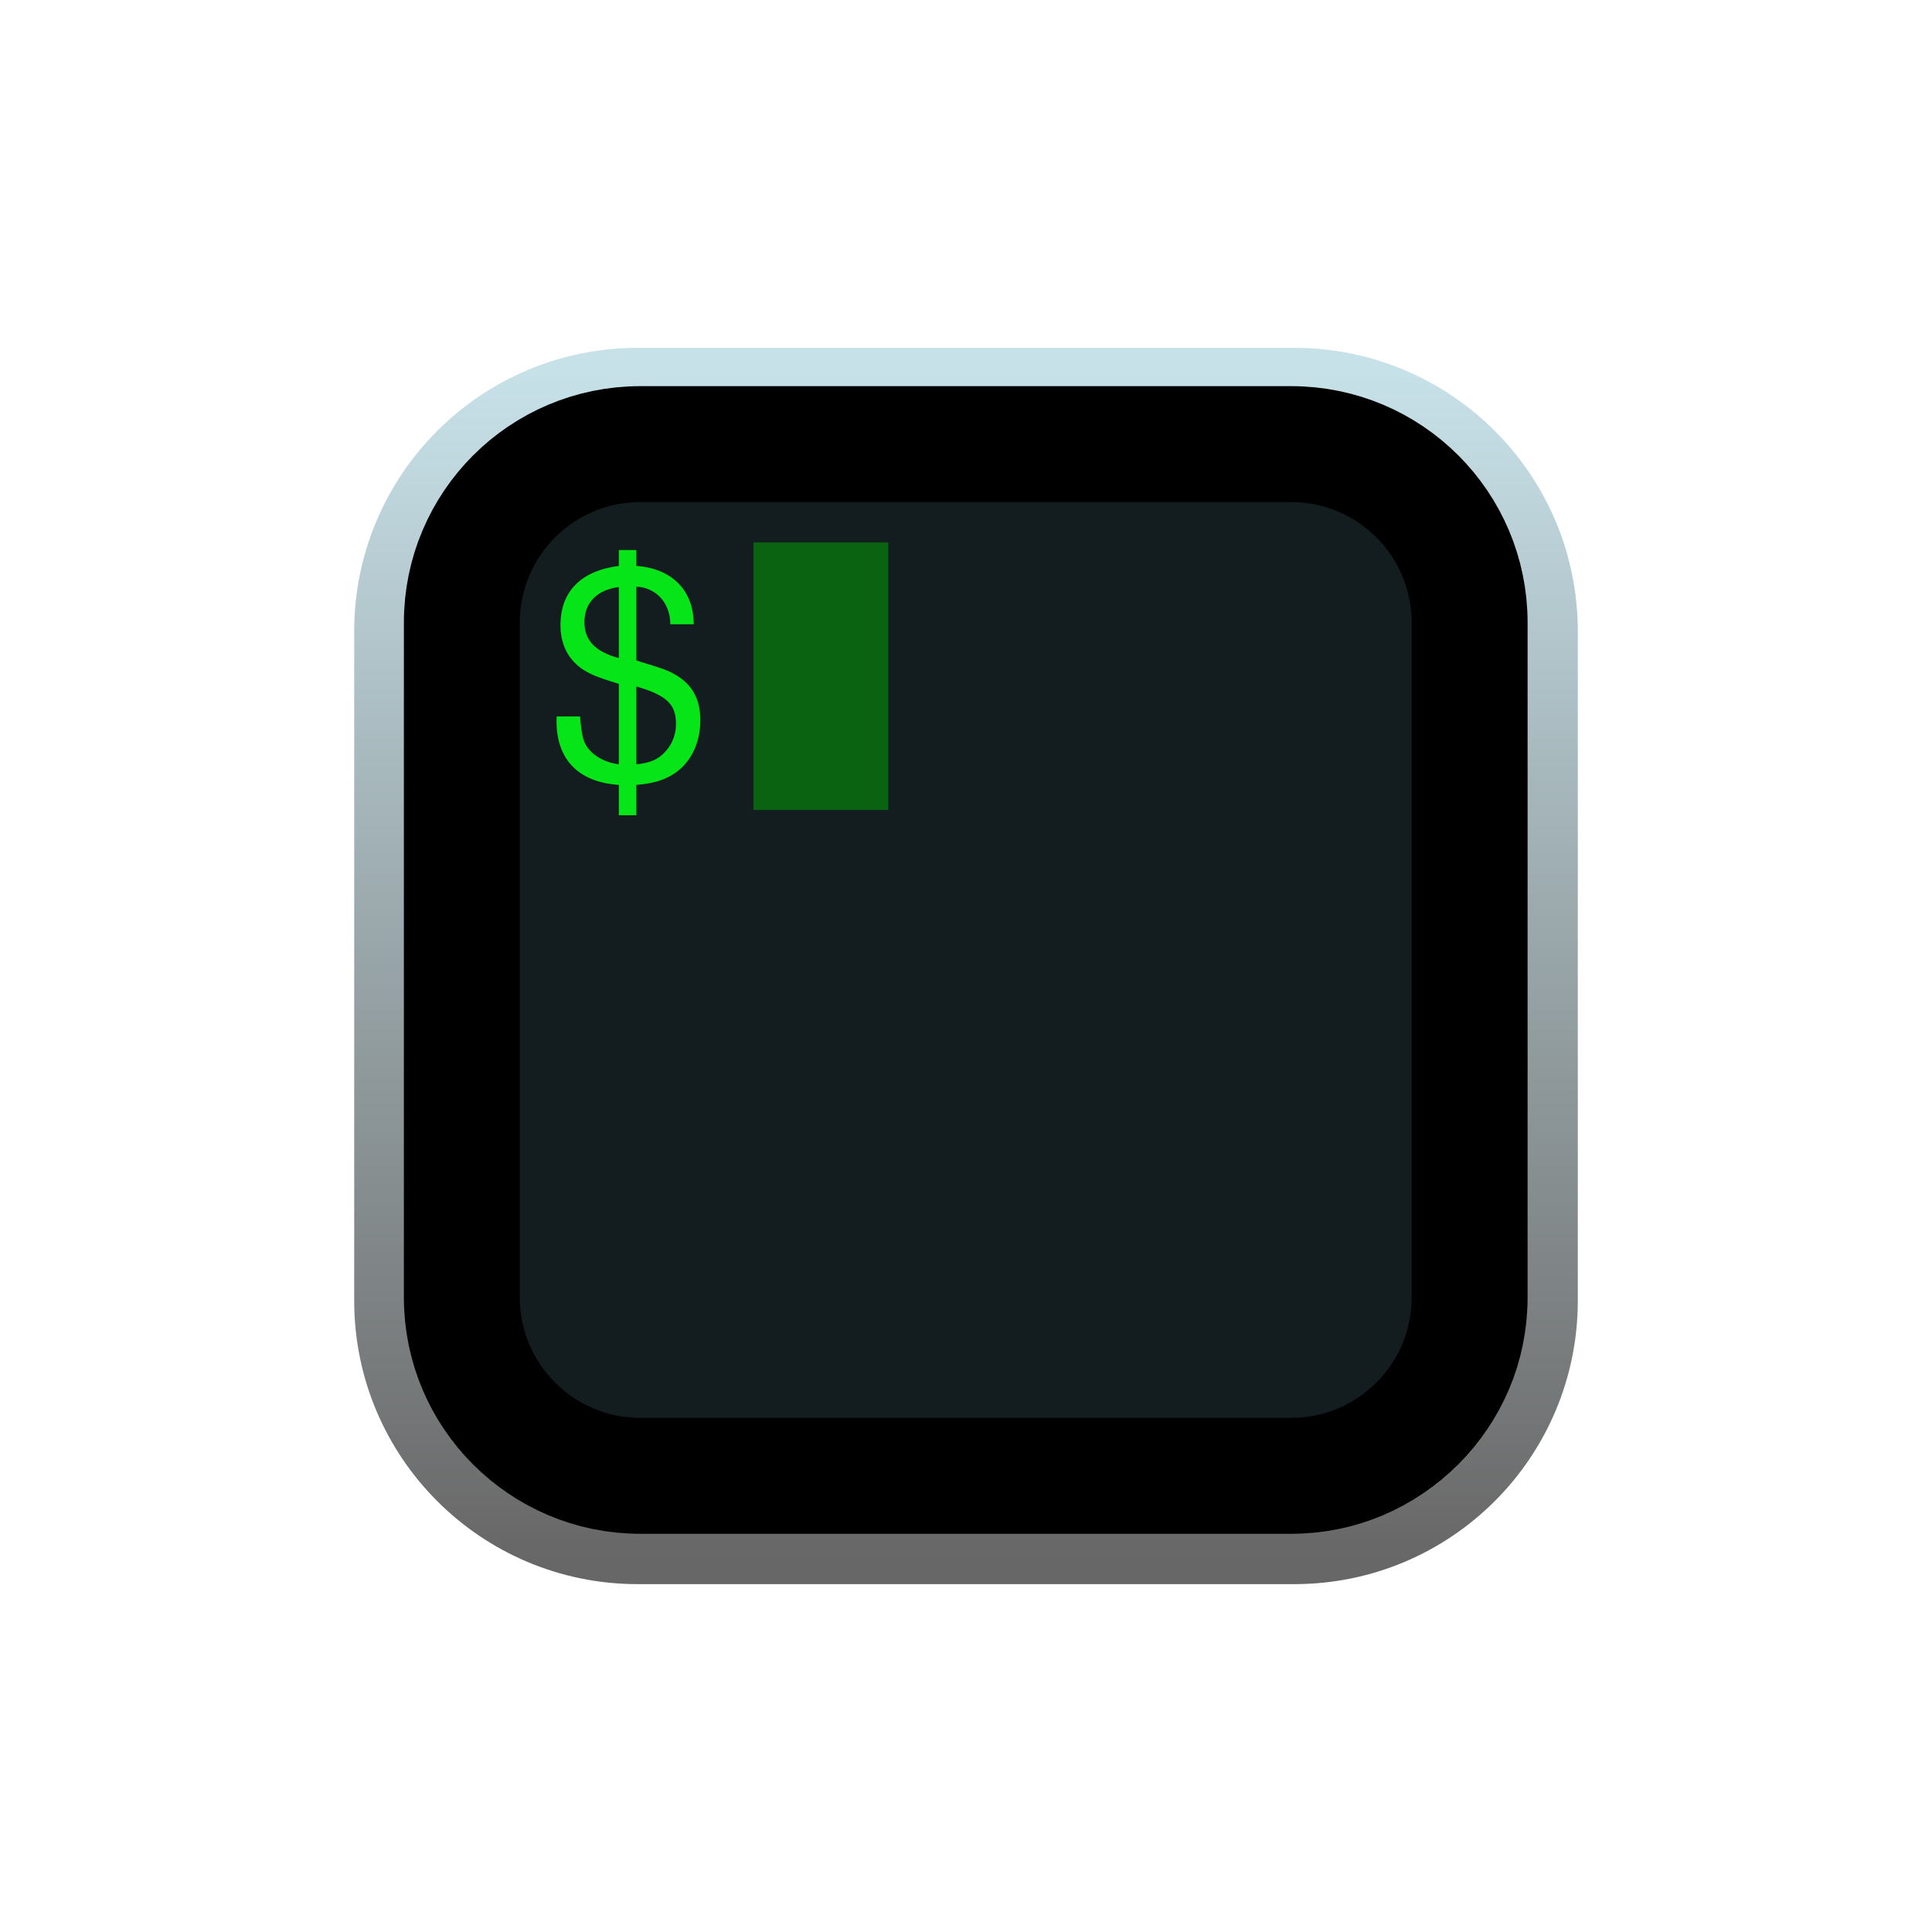
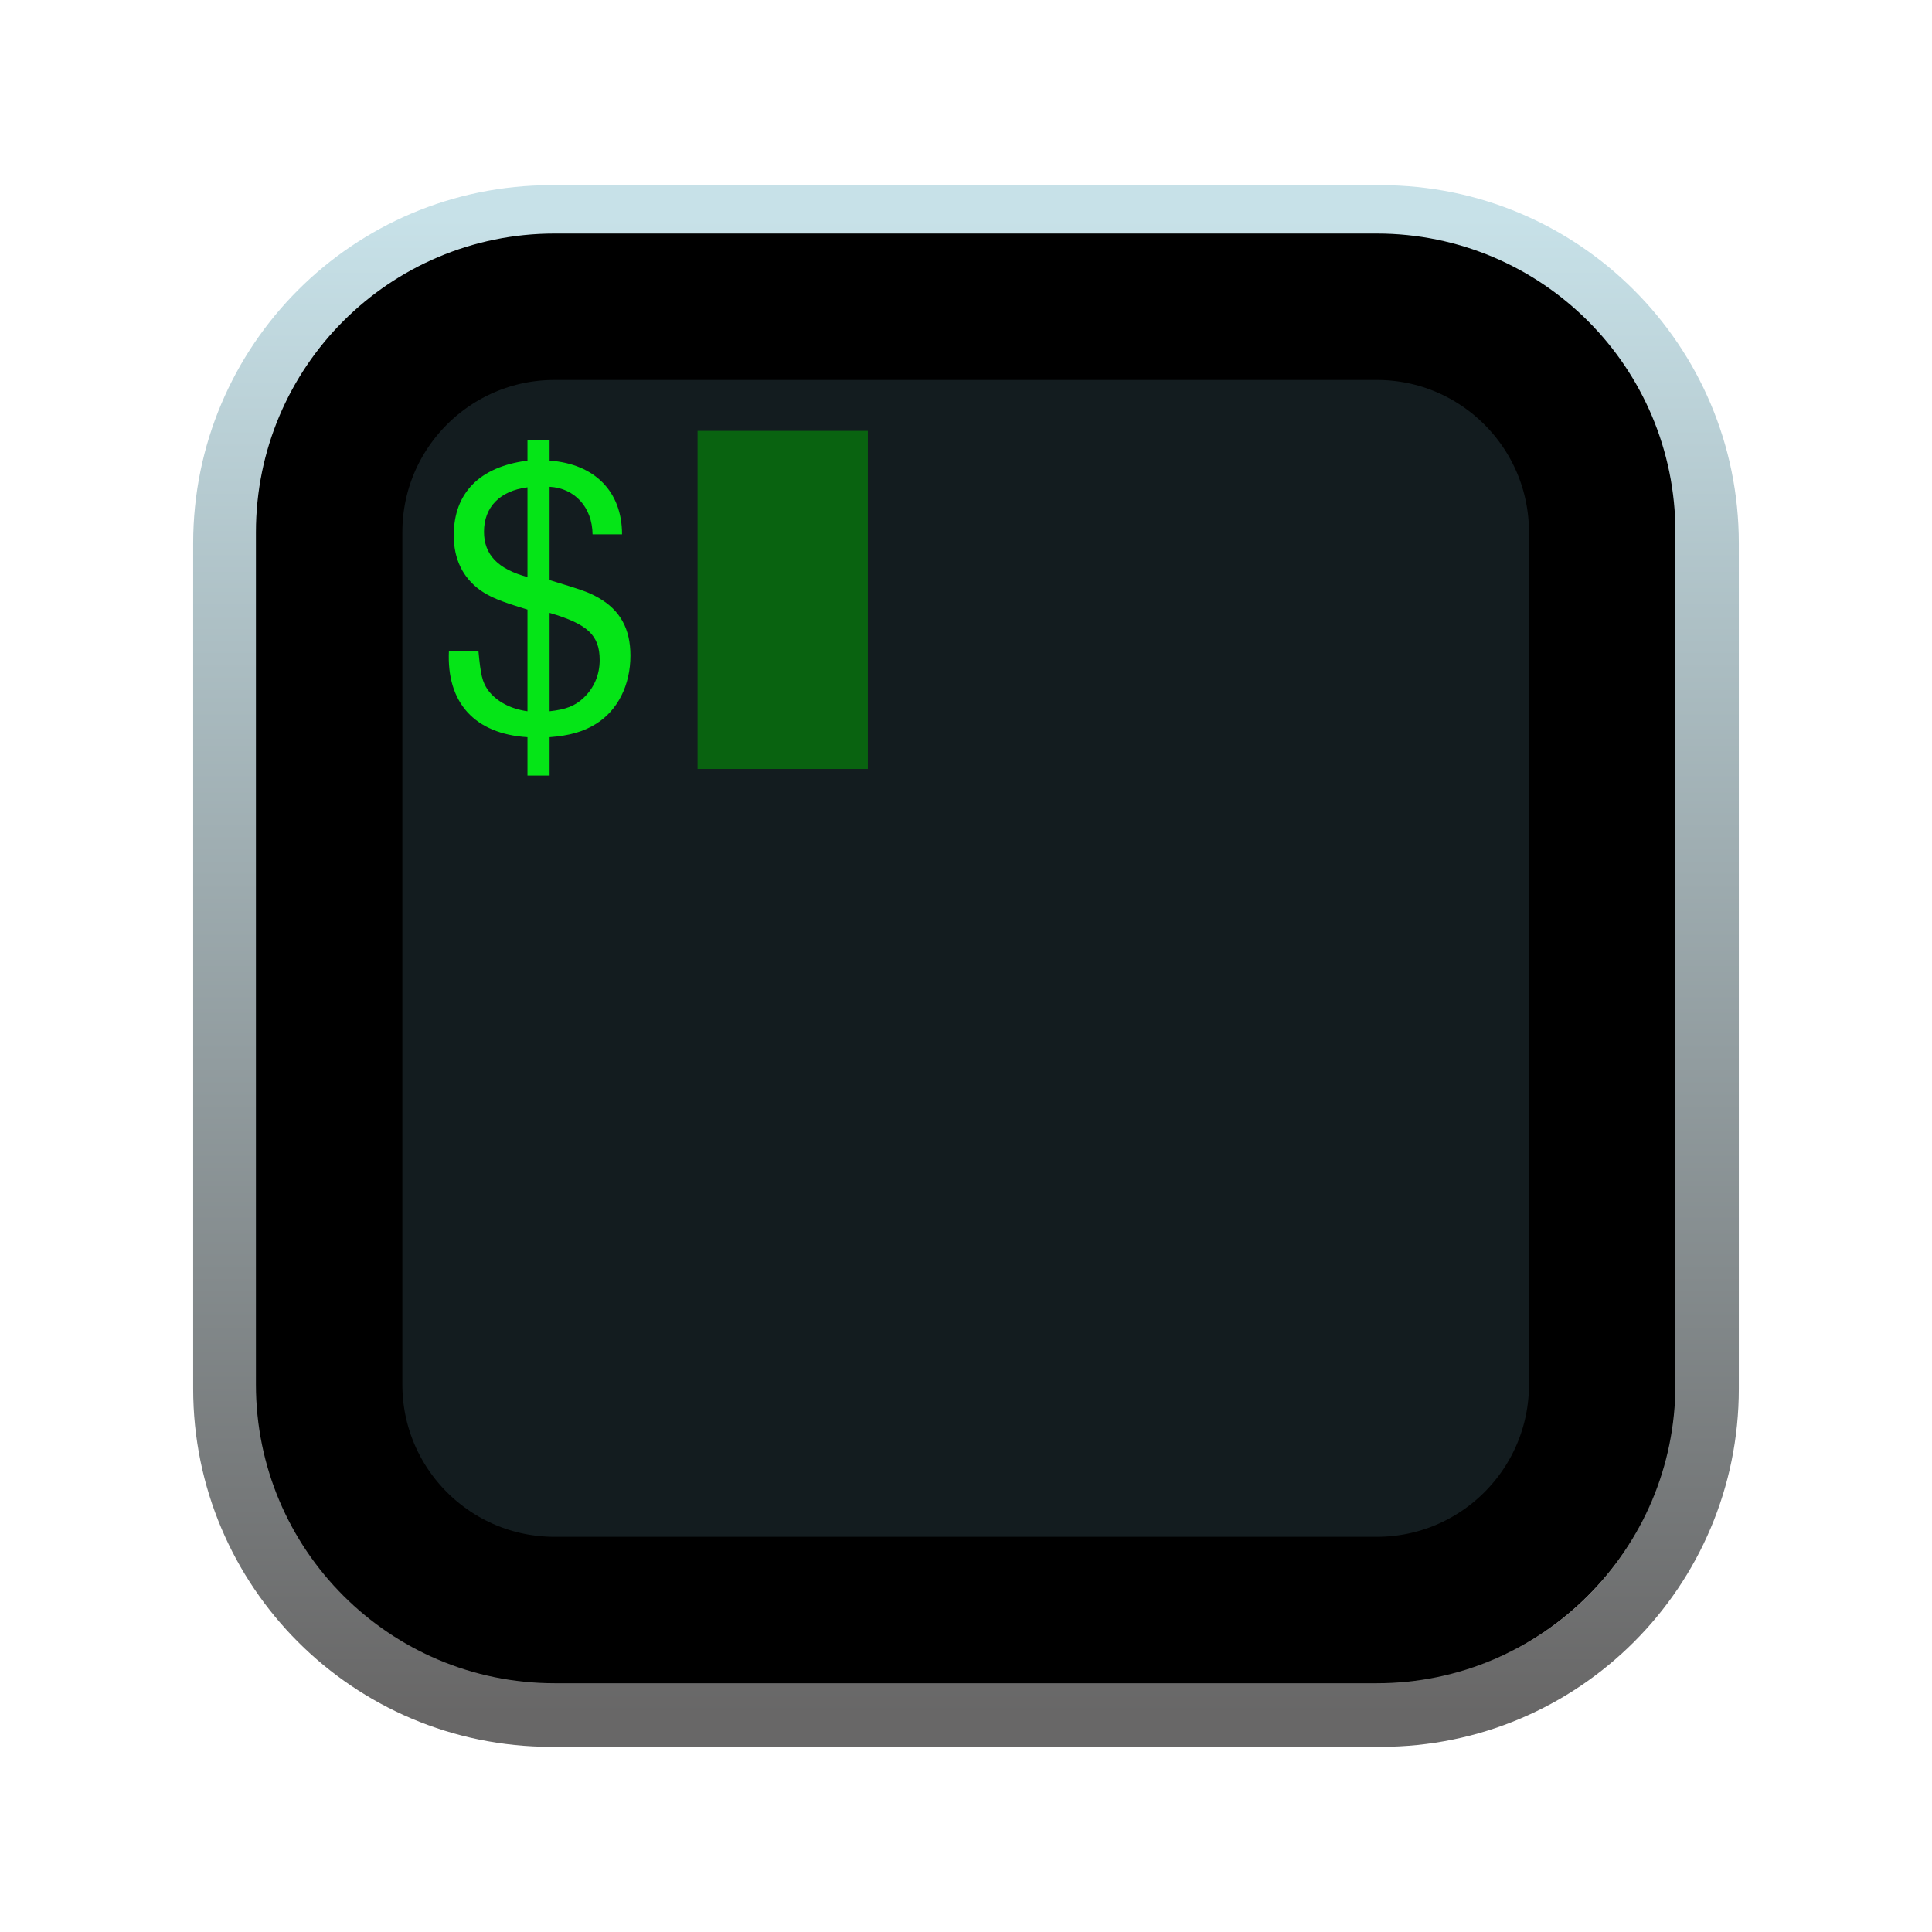
<svg xmlns="http://www.w3.org/2000/svg" xmlns:ns1="https://boxy-svg.com" height="100%" style="fill-rule:evenodd;clip-rule:evenodd;stroke-linecap:round;stroke-linejoin:round;" width="100%" version="1.1" viewBox="0 0 150 150">
  <defs>
    <ns1:grid x="0" y="0" width="15" height="15" />
    <linearGradient gradientUnits="userSpaceOnUse" x1="104.5" y1="29" x2="104.5" y2="120.983" id="gradient-0" gradientTransform="matrix(1, 0, 0, 1, 0, 0)">
      <stop offset="0" style="stop-color: rgb(199, 225, 232);" />
      <stop offset="1" style="stop-color: rgb(104, 103, 103);" />
    </linearGradient>
  </defs>
  <rect width="120" height="120" style="fill: none; stroke-width: 0.2px; stroke: rgb(84, 84, 84); pointer-events: none; visibility: hidden;" x="15" y="15" ns1:origin="0.5 0.5" />
-   <g transform="matrix(1, 0, 0, 1, 0.5, -37.2115)">
-     <g transform="matrix(1, 0, 0, 1, -30, 37.21999)">
-       <rect x="59" y="29" width="91" height="91.983" style="fill: rgb(216, 216, 216); stroke-width: 4px; stroke: url(#gradient-0); paint-order: fill;" rx="20.006" ry="20.006" />
-       <rect x="65.357" y="34.472" width="78.245" height="80.103" style="paint-order: fill; stroke-width: 9px; stroke: rgb(0, 0, 0); fill: rgb(19, 28, 31);" rx="13.855" ry="13.855" />
+   <g transform="matrix(1.2632, 0, 0, 1.2632, -19.74, -19.74)">
+     <g transform="matrix(1, 0, 0, 1, 0.5, -37.2115)">
+       <g transform="matrix(1, 0, 0, 1, -30, 37.21999)">
+         <rect x="59" y="29" width="91" height="91.983" style="fill: rgb(216, 216, 216); stroke-width: 4px; stroke: url(#gradient-0); paint-order: fill;" rx="20.006" ry="20.006" />
+         <rect x="65.357" y="34.472" width="78.245" height="80.103" style="paint-order: fill; stroke-width: 9px; stroke: rgb(0, 0, 0); fill: rgb(19, 28, 31);" rx="13.855" ry="13.855" />
+       </g>
+       <rect x="58" y="79.322" width="10.465" height="20.779" style="fill: rgb(9, 99, 16);" />
+       <text style="fill: rgb(5, 229, 23); font-family: Helvetica; font-size: 23px; white-space: pre;" x="41.798" y="97.618">$</text>
    </g>
-     <rect x="58" y="79.322" width="10.465" height="20.779" style="fill: rgb(9, 99, 16);" />
-     <text style="fill: rgb(5, 229, 23); font-family: Helvetica; font-size: 23px; white-space: pre;" x="41.798" y="97.618">$</text>
  </g>
</svg>
